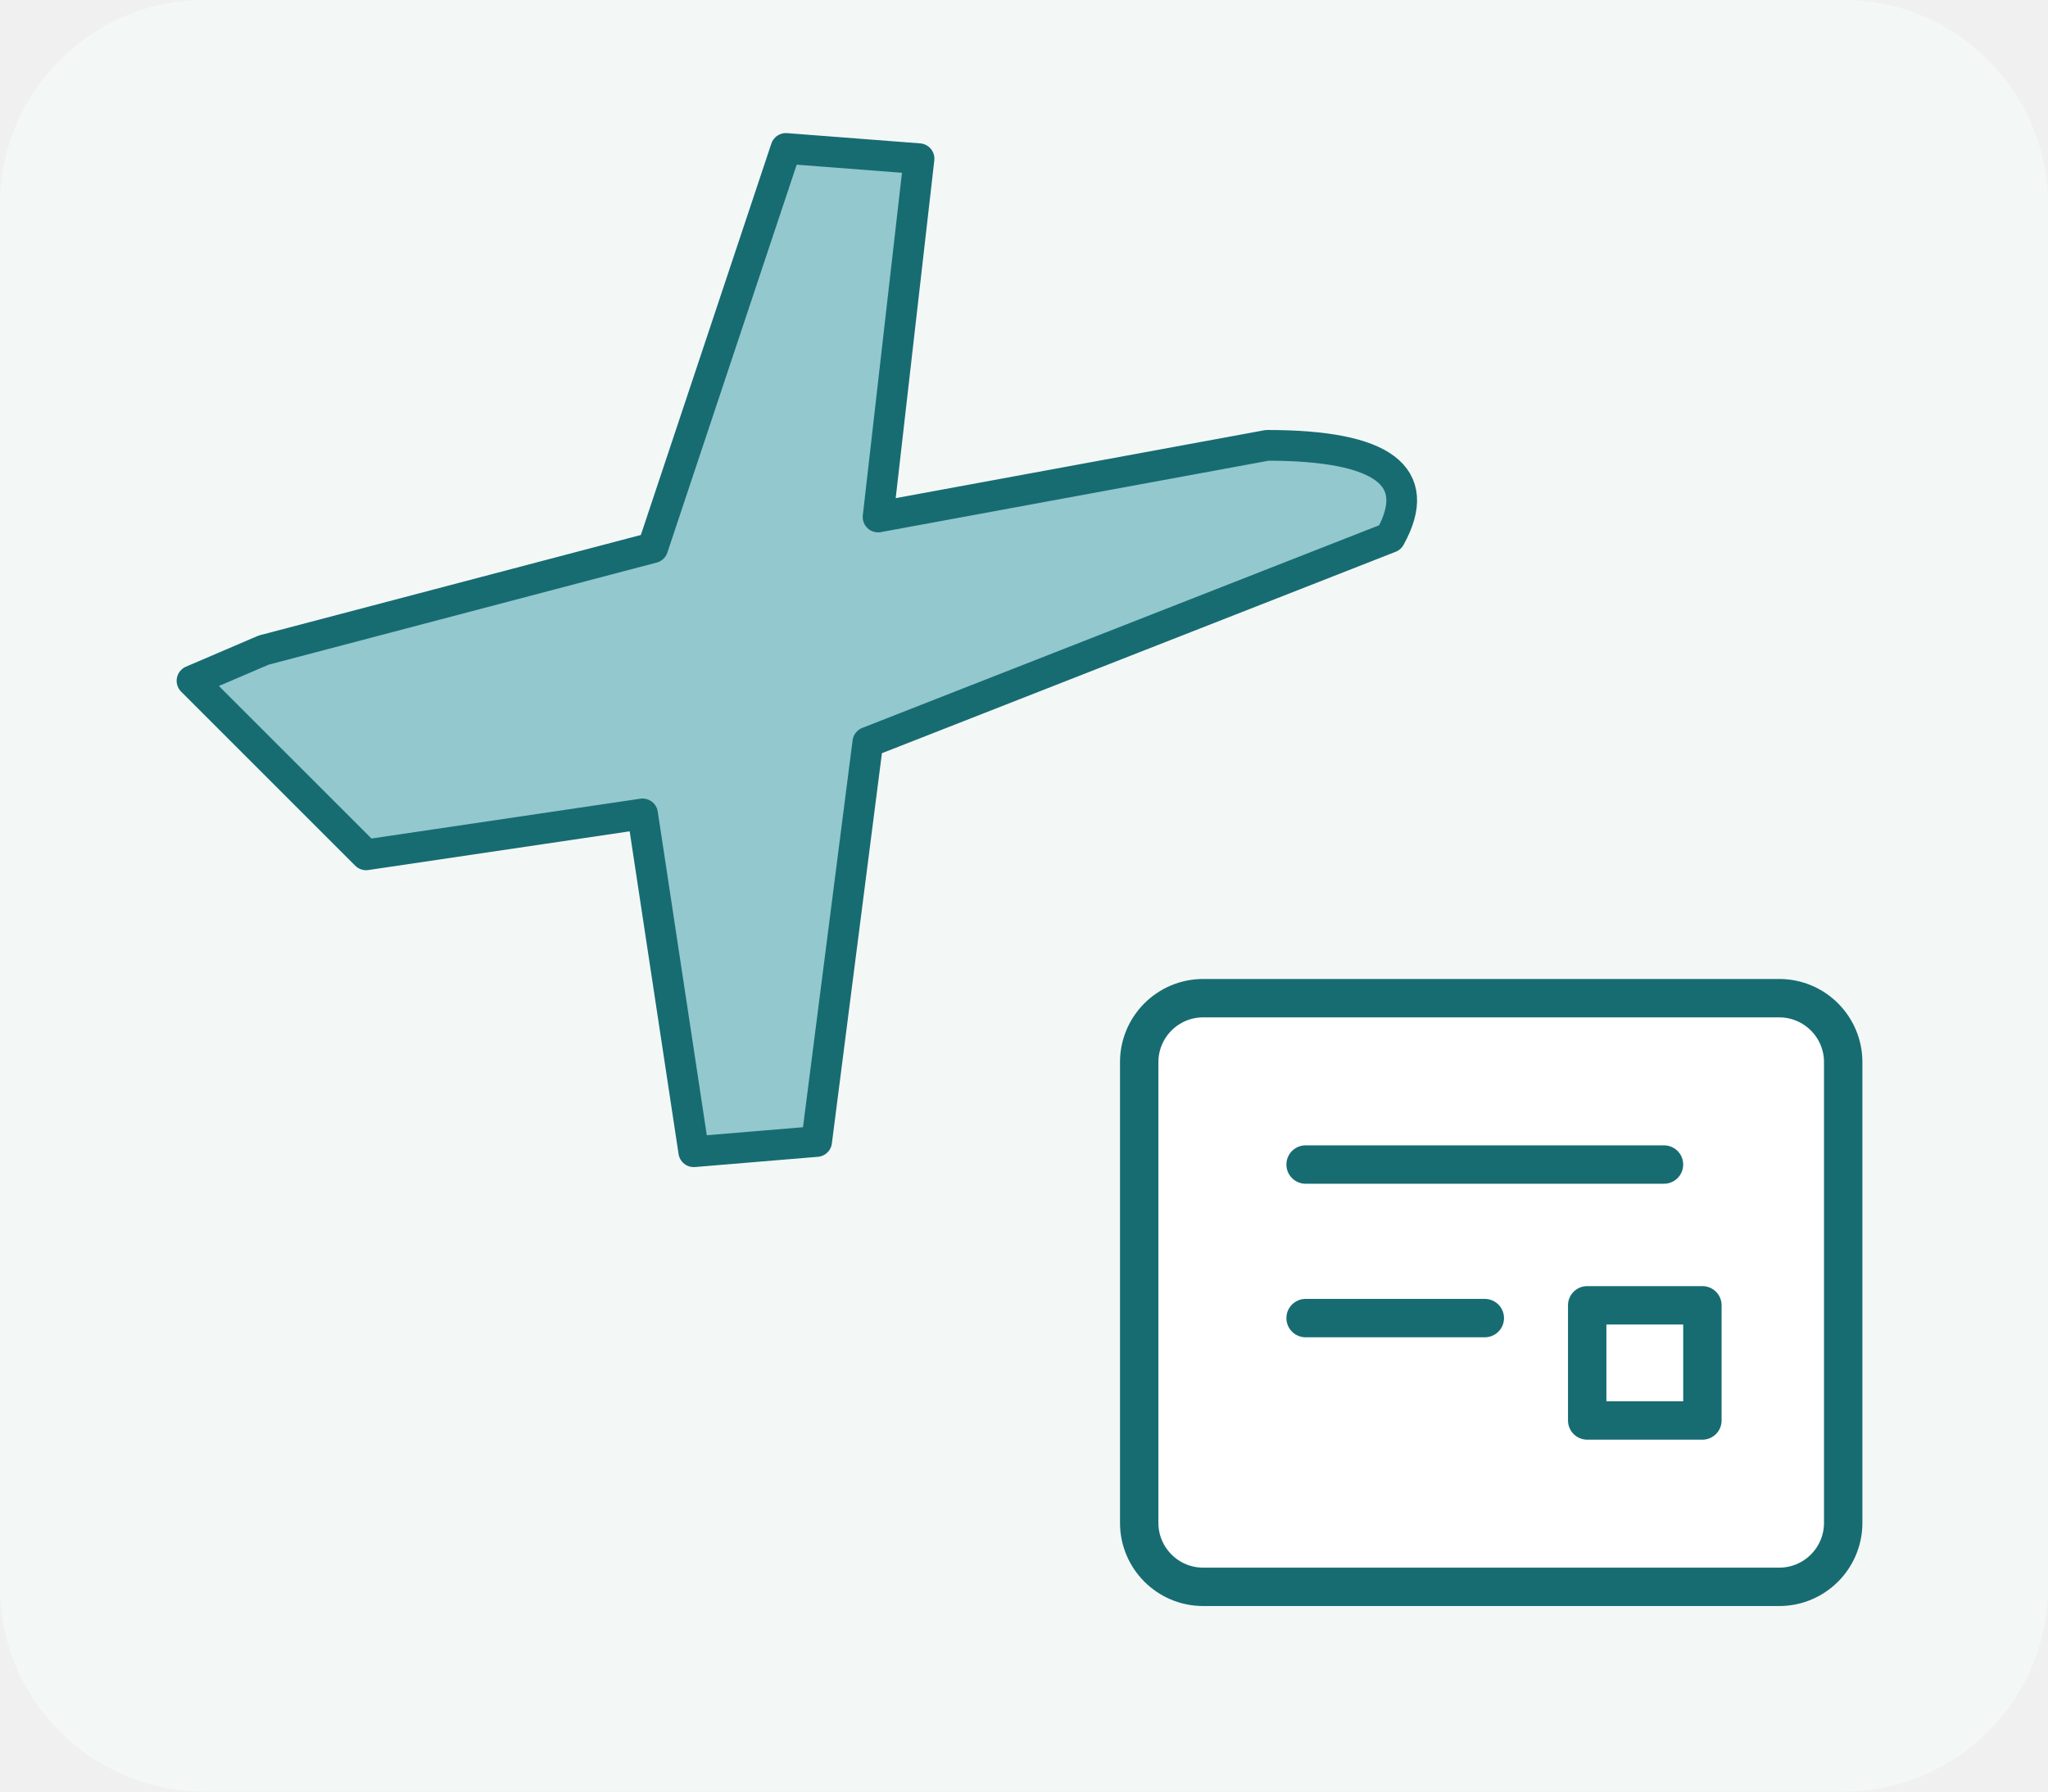
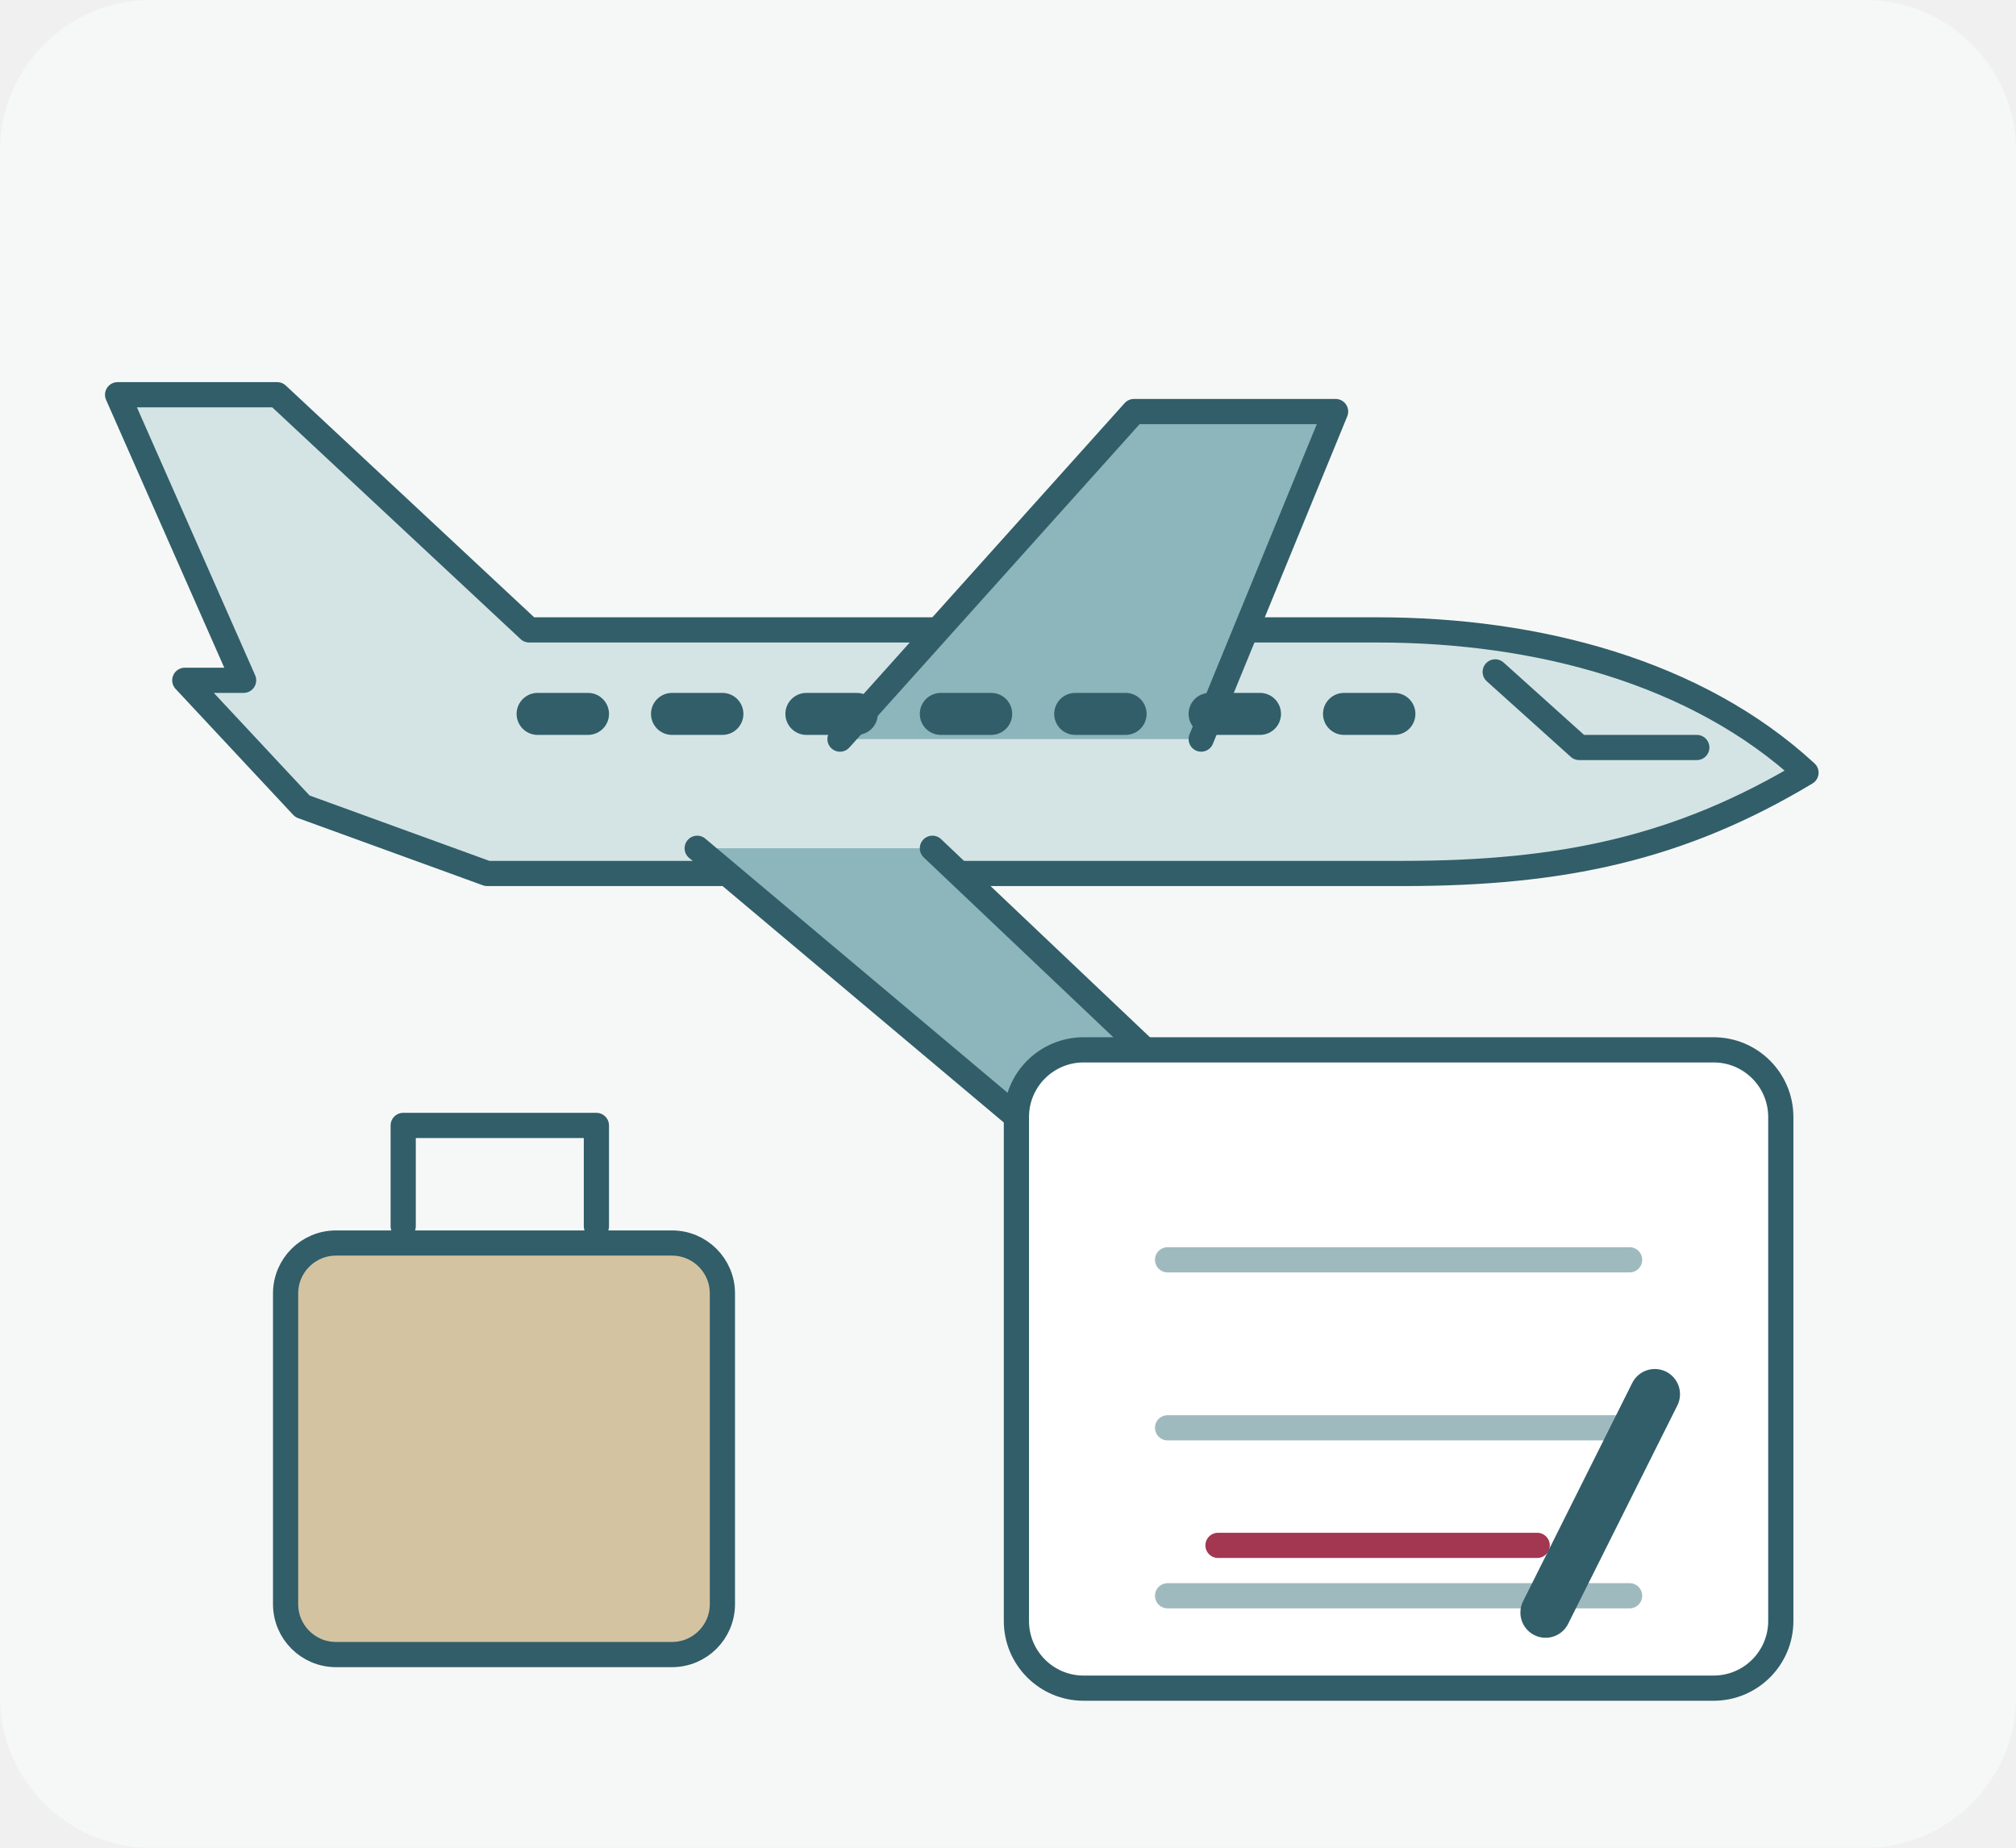
- <svg xmlns="http://www.w3.org/2000/svg" viewBox="0 0 160 140">
-   <rect width="160" height="140" rx="16" fill="#f3f8f6" />
-   <g stroke="#176c72" stroke-width="3" stroke-linecap="round" stroke-linejoin="round">
-     <g transform="translate(-5 -6) scale(.8)">
-       <path d="M32 71l38-10 13-39 13 1-4 35 38-7q17 0 12 9L91 80l-5 39-12 1-5-33-27 4-17-17Z" fill="#92c8ce" />
+ <svg xmlns="http://www.w3.org/2000/svg" viewBox="0 0 240 220">
+   <rect width="240" height="220" rx="18" fill="#f6f8f7" />
+   <g stroke="#315e69" stroke-width="3" stroke-linejoin="round" stroke-linecap="round">
+     <g transform="translate(0 -16)">
+       <g>
+         <path d="M29 97 14 63h19l30 28h101c19 0 38 5 51 17-15 9-29 12-48 12H58l-22-8-14-15Z" fill="#d4e4e5" />
+         <path d="M100 104 135 65h24l-16 39M111 117l39 37h-23l-44-37" fill="#8cb6bc" />
+         <path d="M178 96l10 9h14" fill="none" />
+         <path d="M64 101h6m10 0h6m10 0h6m10 0h6m10 0h6m10 0h6m10 0h6" stroke-width="5" />
+       </g>
    </g>
-     <rect x="89" y="78" width="55" height="46" rx="5" fill="white" />
-     <path d="M102 91h28M102 103h14" />
-     <rect x="124" y="102" width="9" height="9" fill="white" />
+     <rect x="121" y="125" width="91" height="76" rx="8" fill="white" />
+     <path d="M139 150h55M139 170h55M139 190h55" stroke="#9fbabf" />
+     <path d="M145 184h38" stroke="#a33650" />
+     <rect x="34" y="148" width="52" height="49" rx="6" fill="#d4c3a1" />
+     <path d="M48 146v-12h23v12" fill="none" />
+     <path d="M197 166l-13 26" stroke="#315e69" stroke-width="6" />
  </g>
</svg>
